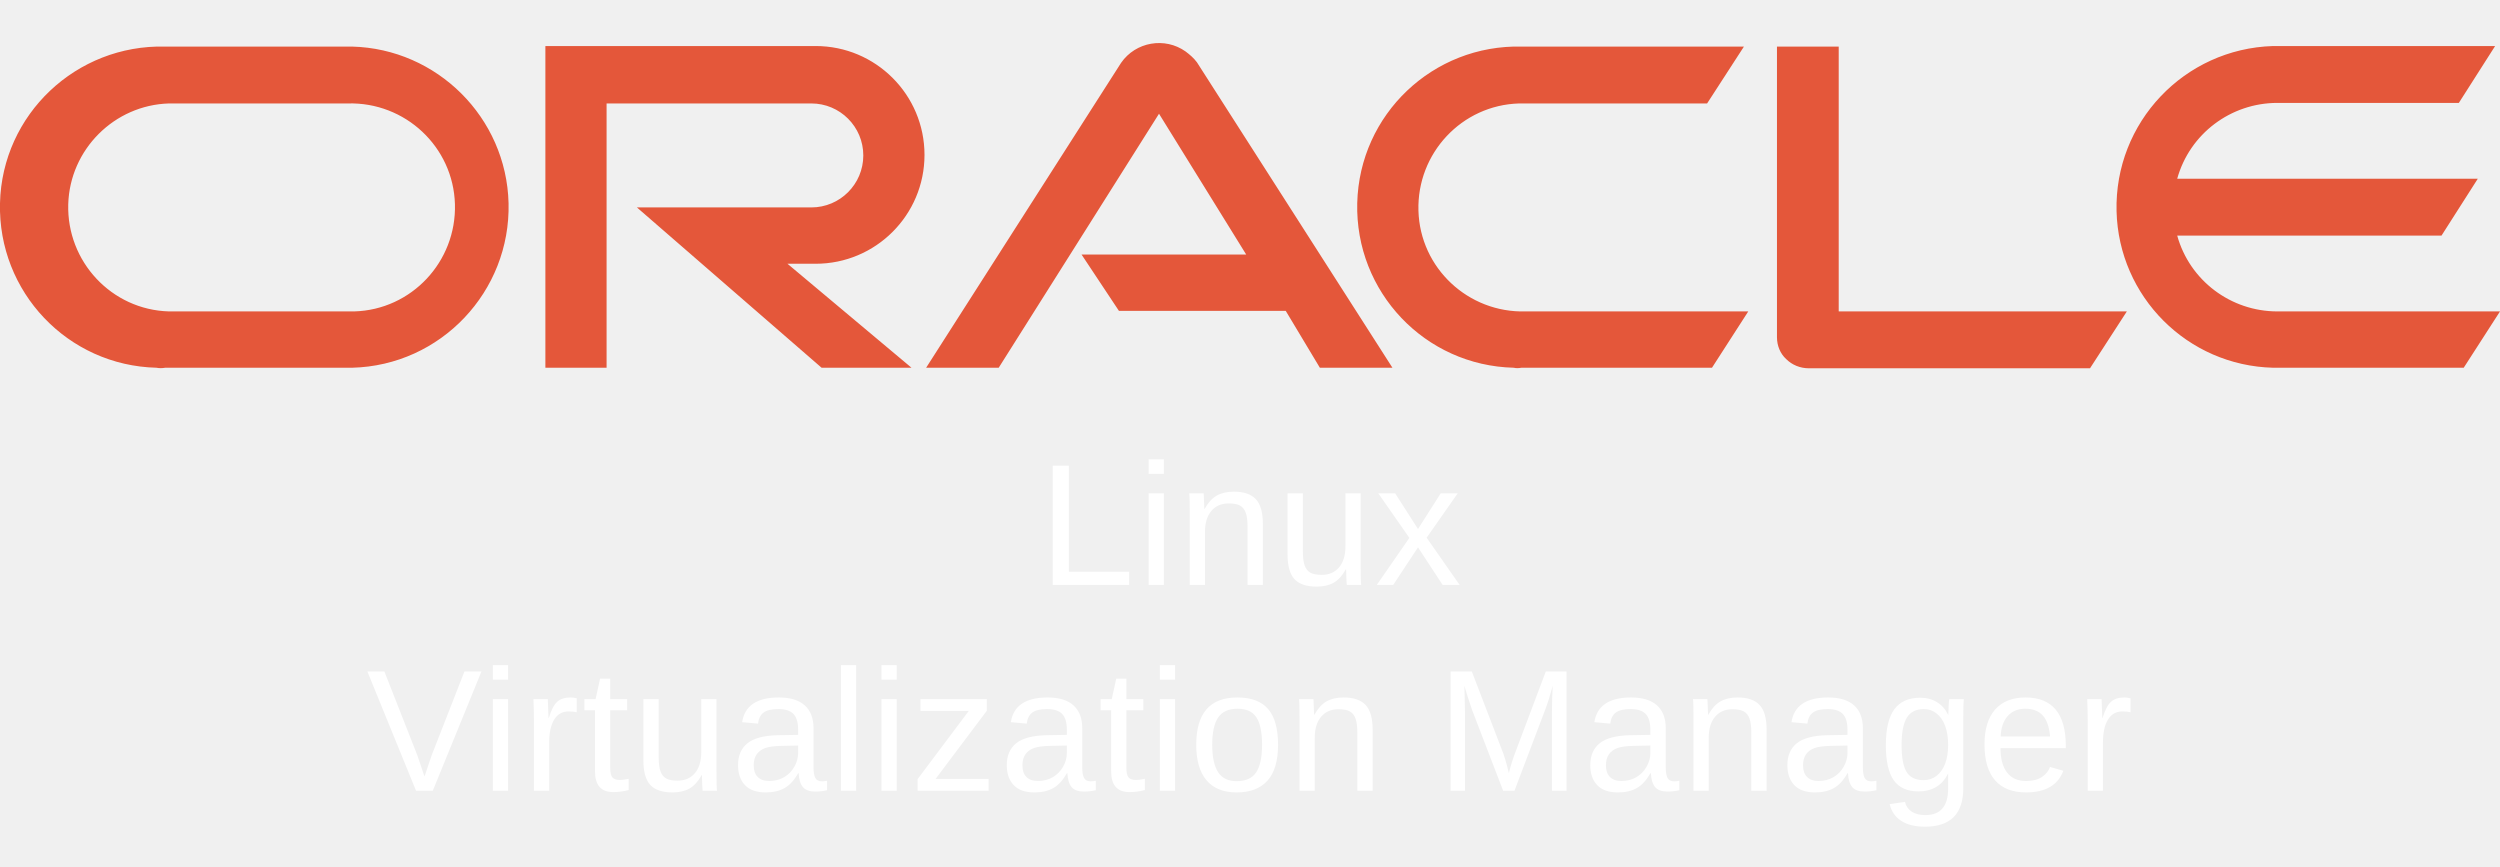
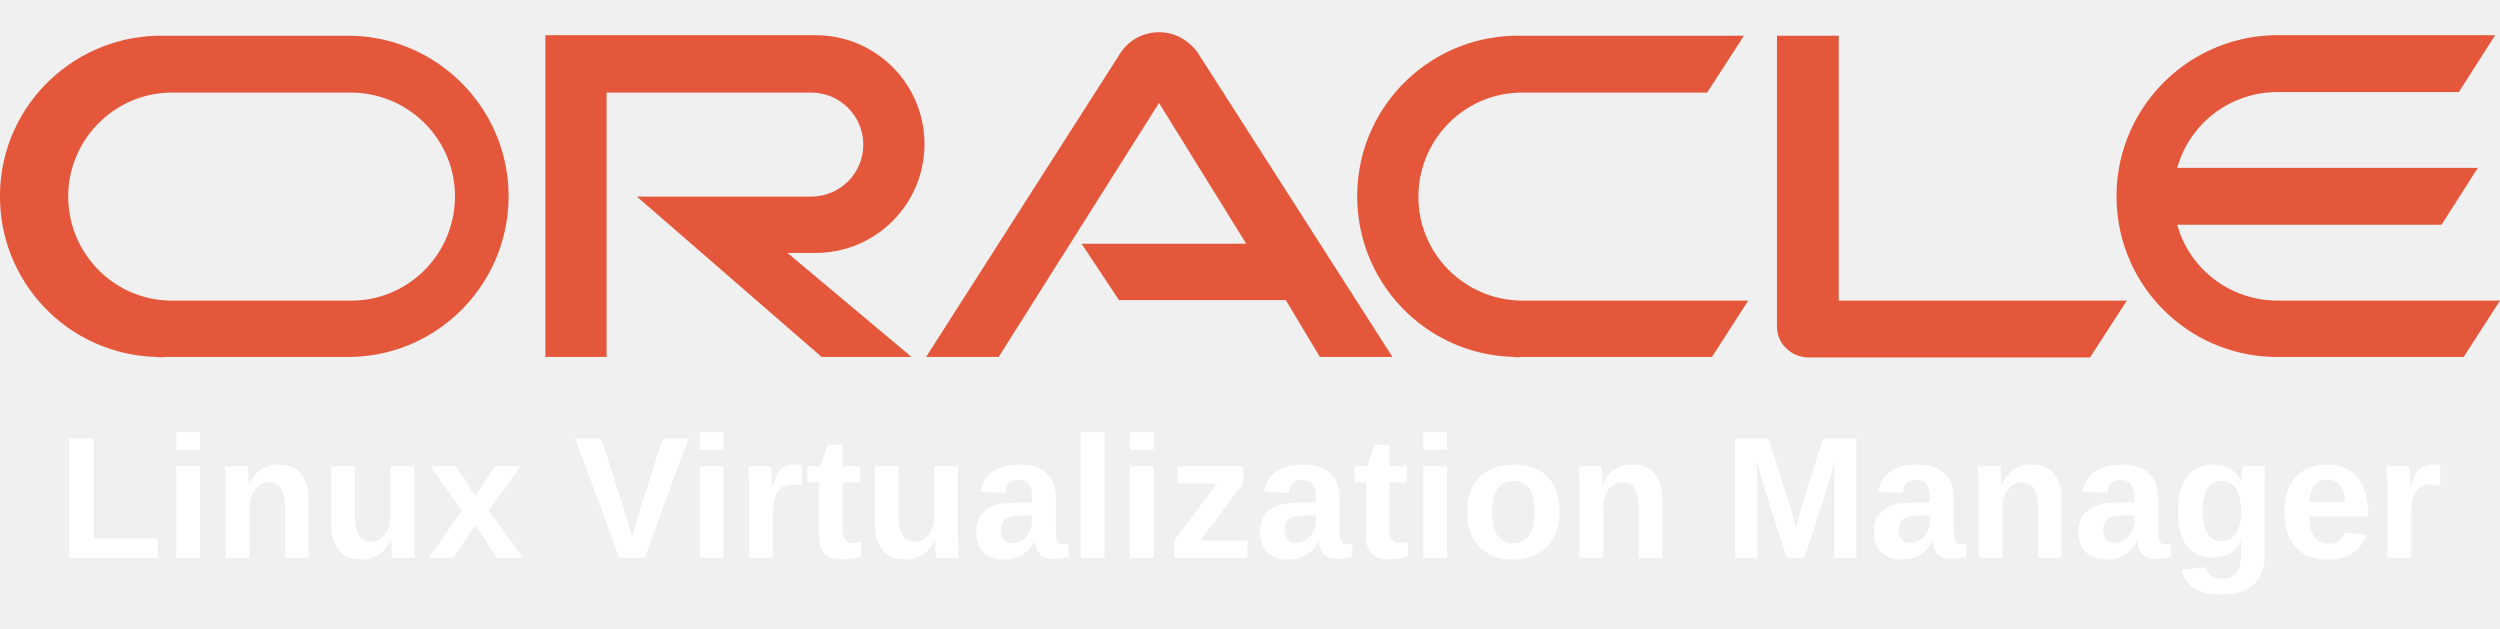
- <svg xmlns="http://www.w3.org/2000/svg" width="461.6" height="160" viewBox="0 0 461.6 160" role="img" aria-label="Oracle Linux Virtualization Manager">
-   <g transform="translate(0,8)">
+ <svg xmlns="http://www.w3.org/2000/svg" width="461.6" height="116" viewBox="0 0 461.6 116" role="img" aria-label="Oracle Linux Virtualization Manager">
+   <g transform="translate(0,6)">
    <path fill="#E4573A" d="M199.7,39h30.4l-16.1-26l-29.6,46.9h-13.4l36-56.3c2.7-3.9,8.1-4.8,11.9-2.1c0.8,0.6,1.5,1.2,2.1,2l36.1,56.4       h-13.4l-6.3-10.5h-30.8L199.7,39 M339.5,49.5V0.6h-11.4v53.7c0,1.5,0.6,3,1.7,4c1.1,1.1,2.6,1.7,4.2,1.7h51.9l6.8-10.5L339.5,49.5       M150.6,40.7c11.1,0,20.1-9,20.1-20.1s-9-20.1-20.1-20.1h-49.9v59.4H112V11.1h37.8c5.3,0,9.6,4.3,9.6,9.6s-4.3,9.6-9.6,9.6h-32.2       l34.1,29.6h16.6l-22.9-19.2H150.6 M30.5,59.9H65c16.4-0.4,29.3-14.1,28.9-30.4C93.5,13.7,80.7,1,65,0.6H30.5       C14.1,0.2,0.4,13.1,0,29.5s12.5,30,28.9,30.4C29.4,60,29.9,60,30.5,59.9 M64.2,49.5h-33c-10.6-0.3-18.9-9.2-18.6-19.8       c0.3-10.1,8.5-18.3,18.6-18.6h33c10.6-0.3,19.5,8,19.8,18.6c0.3,10.6-8,19.5-18.6,19.8C65,49.5,64.6,49.5,64.2,49.5 M280.9,59.9       h35.2l6.7-10.4h-41.1c-10.6,0.3-19.5-8-19.8-18.6c-0.3-10.6,8-19.5,18.6-19.8c0.4,0,0.8,0,1.2,0h33.5l6.8-10.5h-41       c-16.4-0.4-30,12.5-30.4,28.9c-0.4,16.4,12.5,30,28.9,30.4C279.9,60,280.4,60,280.9,59.9 M420.5,49.5c-8.6,0-16.2-5.7-18.5-14h48.8       l6.7-10.5H402c2.3-8.3,9.9-14,18.5-14H454l6.7-10.5h-41C403.3,1,390.4,14.6,390.8,31c0.4,15.8,13.1,28.5,28.9,28.9h35.2l6.7-10.4       L420.5,49.5" />
  </g>
-   <text x="230.8" y="108" text-anchor="middle" font-family="Arial, 'Helvetica Neue', Helvetica, sans-serif" font-size="32" font-weight="500" letter-spacing="0.4" fill="#FFFFFF">Linux</text>
-   <text x="230.8" y="146" text-anchor="middle" font-family="Arial, 'Helvetica Neue', Helvetica, sans-serif" font-size="32" font-weight="500" letter-spacing="0.4" fill="#FFFFFF">Virtualization Manager</text>
+   <text x="230.8" y="103" text-anchor="middle" font-family="Arial, 'Helvetica Neue', Helvetica, sans-serif" font-size="32" font-weight="600" letter-spacing="0.2" fill="#FFFFFF">Linux Virtualization Manager</text>
</svg>
